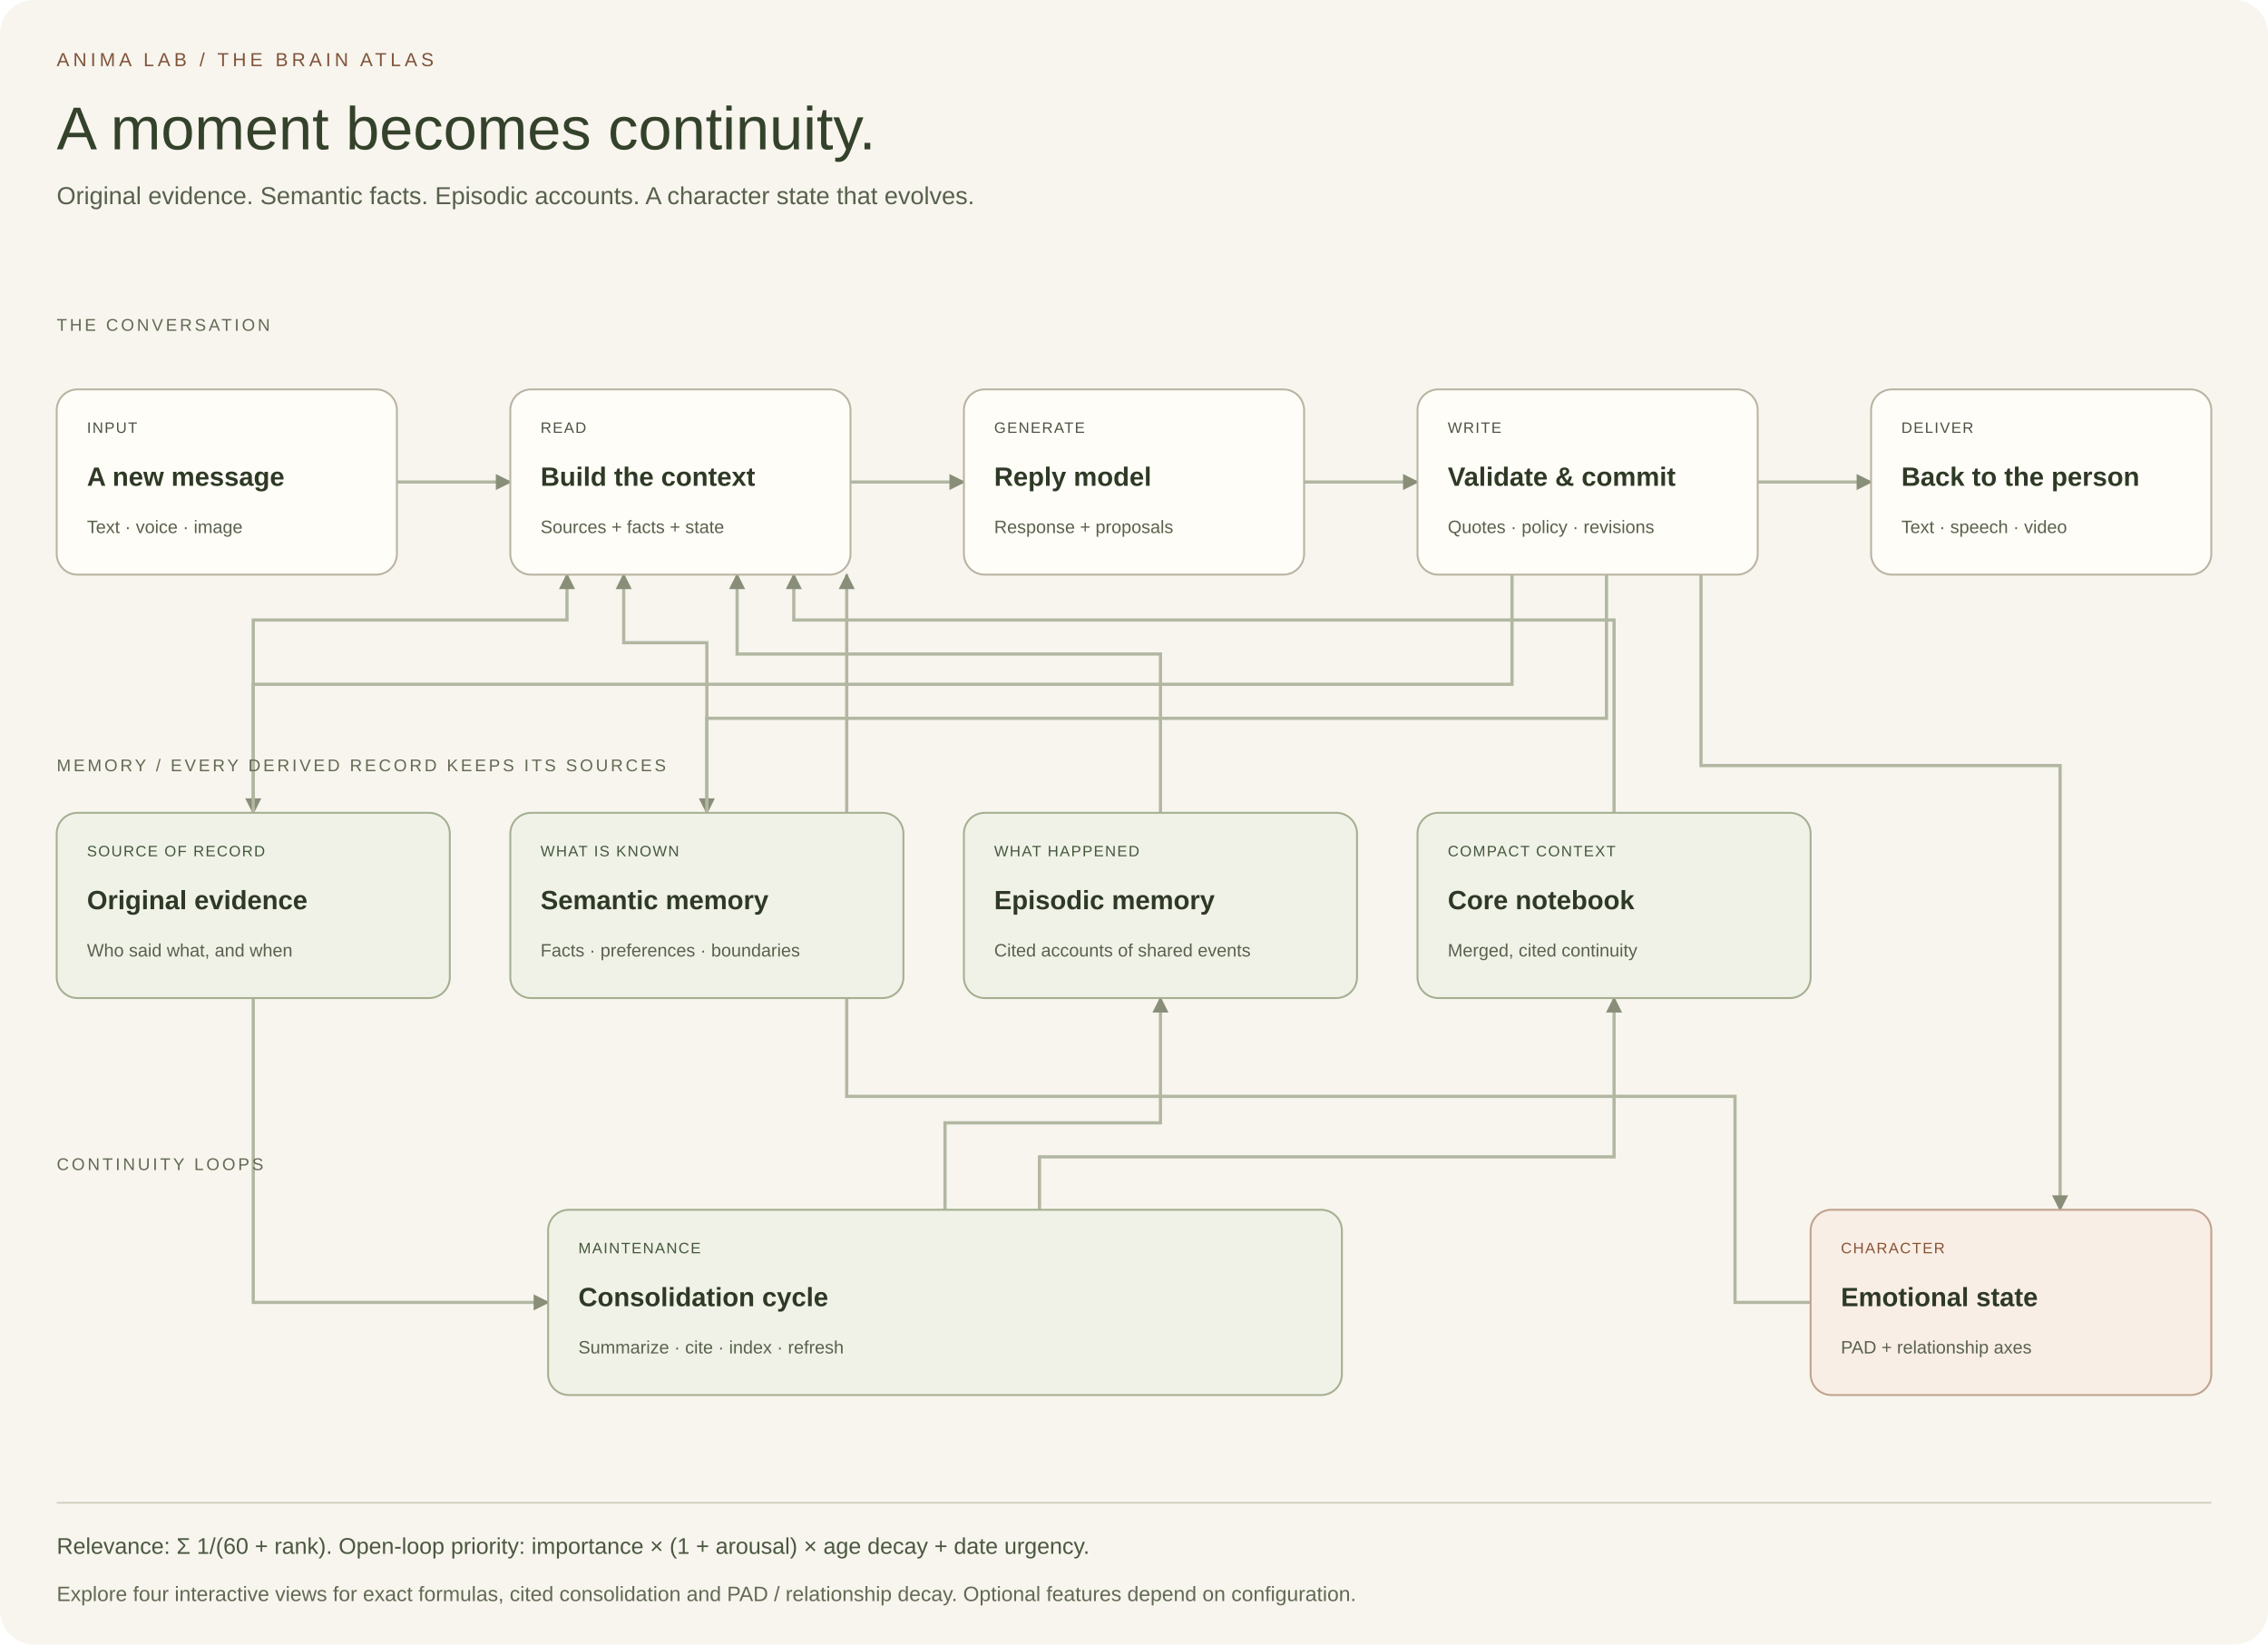
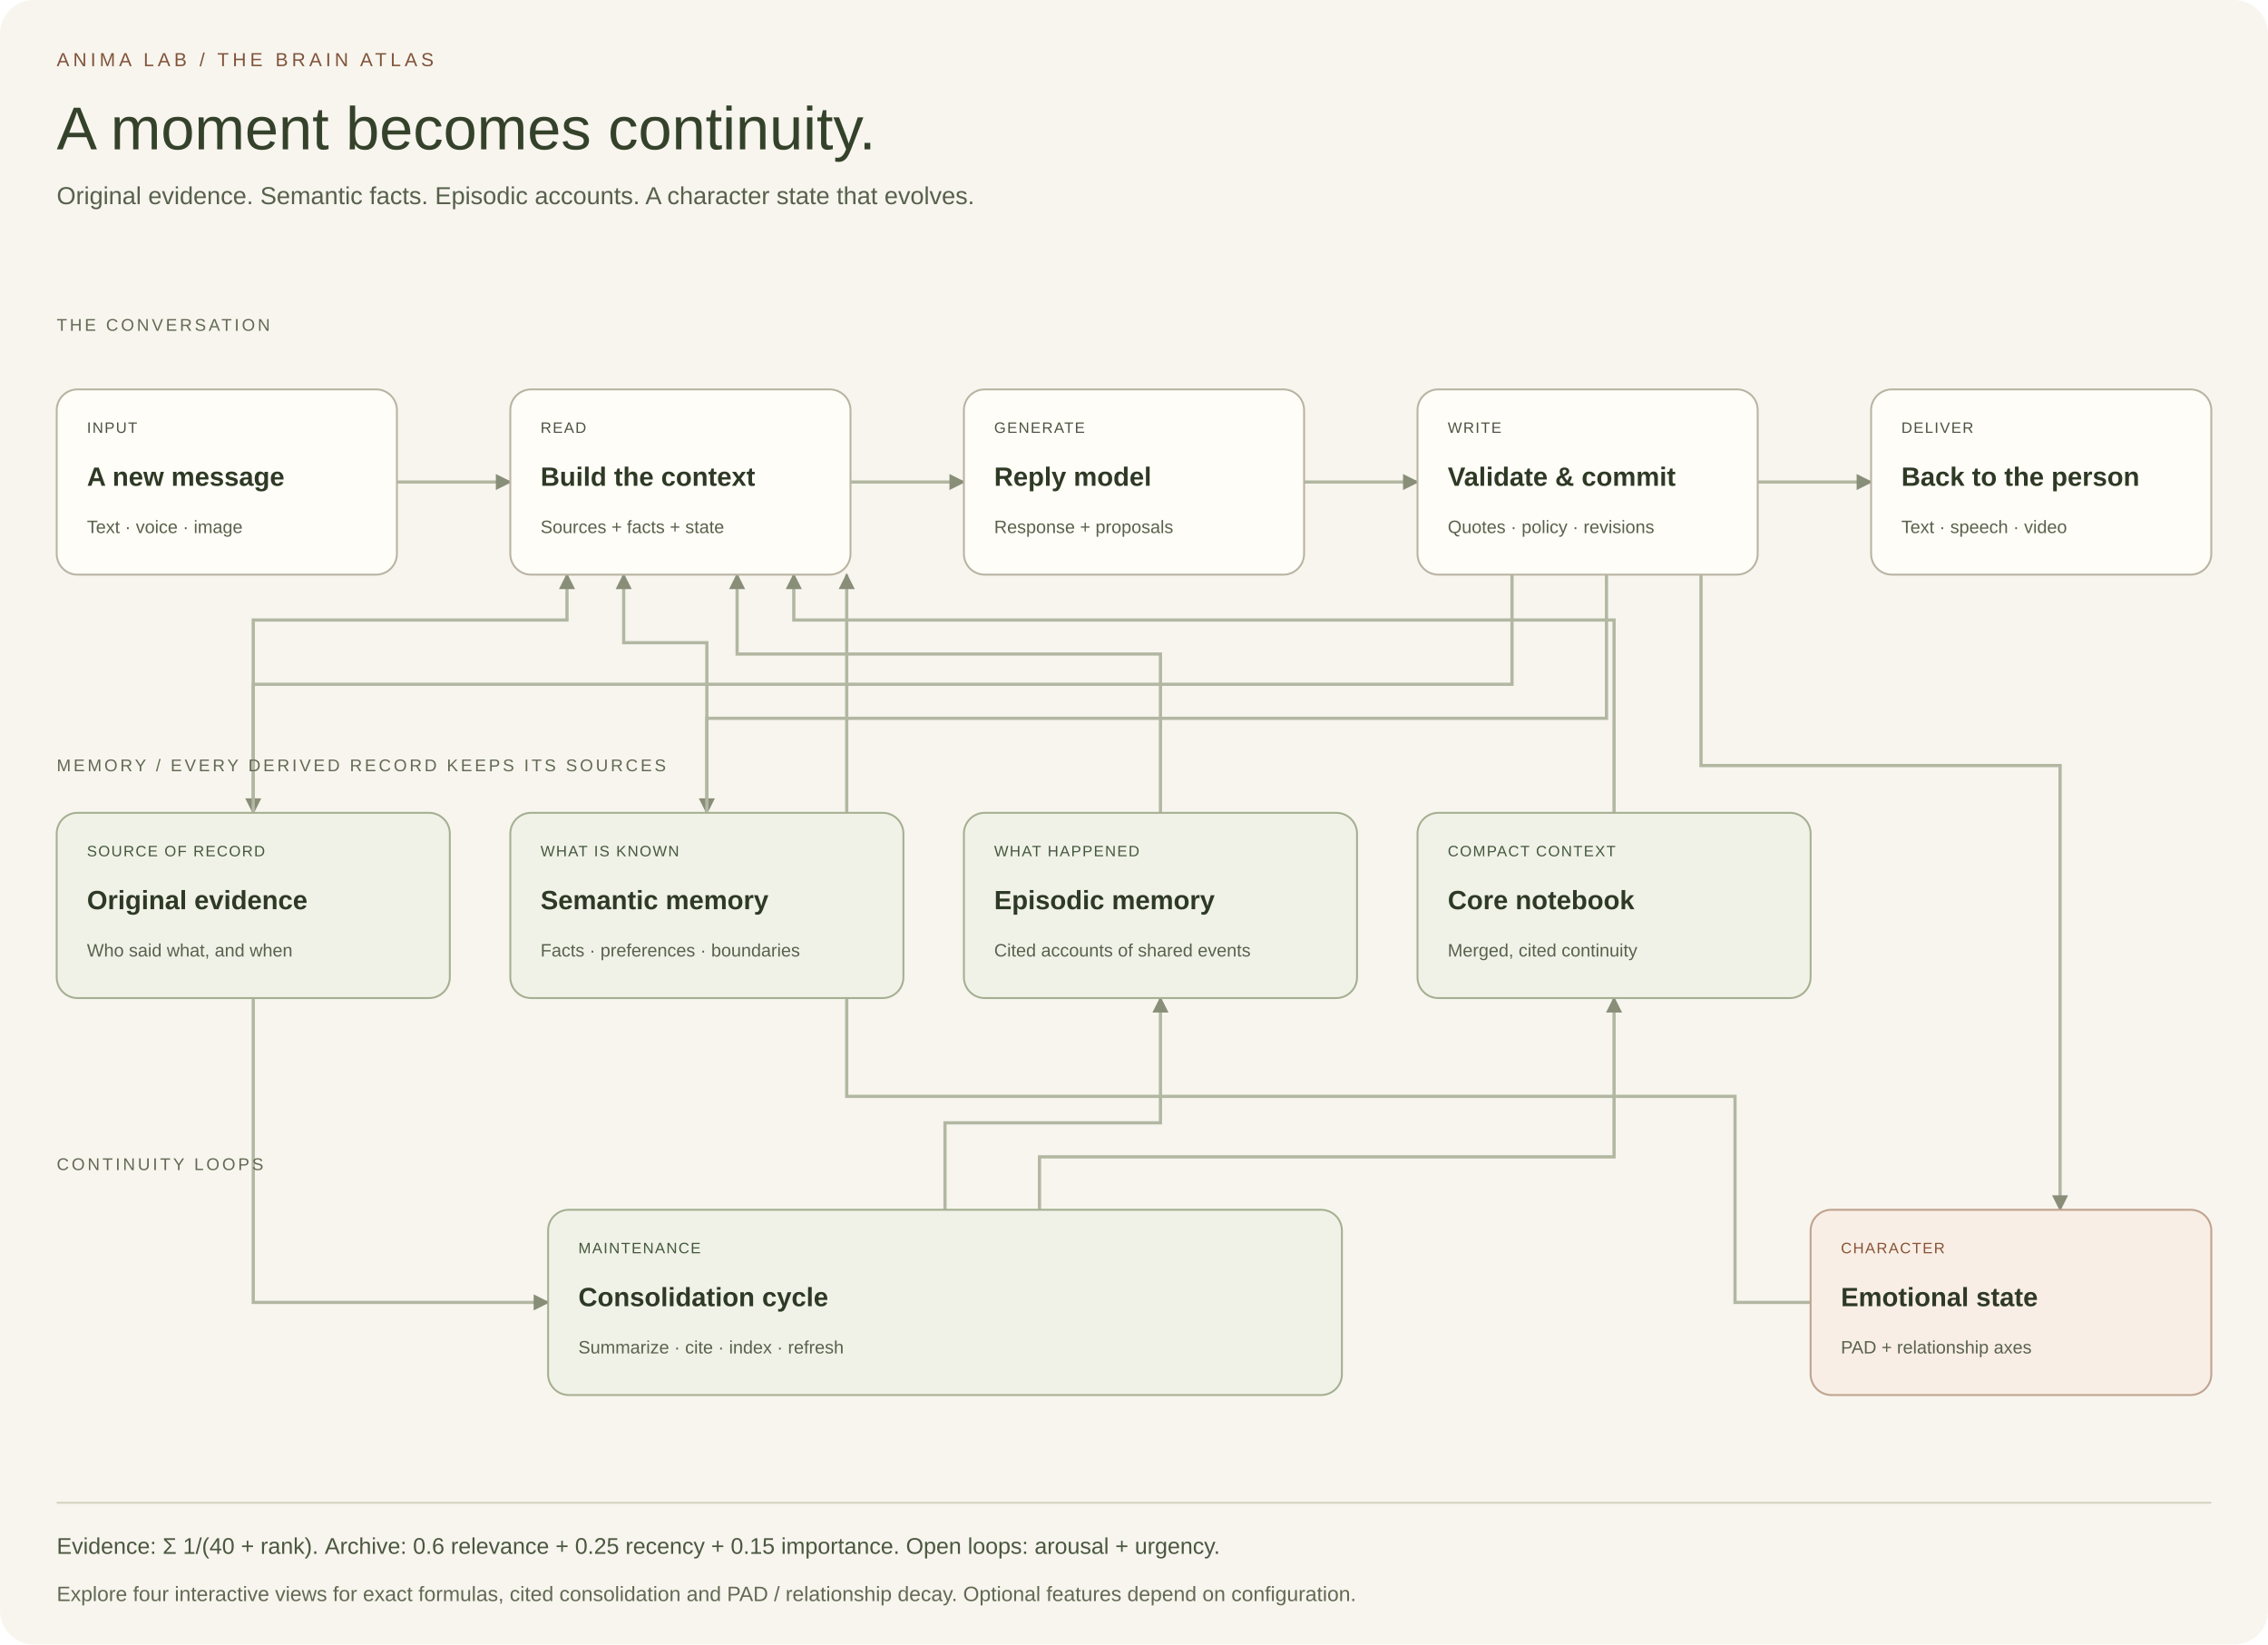
<svg xmlns="http://www.w3.org/2000/svg" width="1200" height="870" viewBox="0 0 1200 870" role="img" aria-labelledby="title desc" lang="en">
  <rect width="1200" height="870" rx="18" fill="#f7f5ee" />
  <style>text{font-family:Arial,"PingFang SC","Microsoft YaHei","Noto Sans CJK SC",sans-serif}.tag{font-size:8px;letter-spacing:.65px}.title{font-size:14px;font-weight:600;fill:#2e3926}.sub{font-size:9.5px;fill:#59614d}</style>
  <text x="30" y="35" font-size="10" letter-spacing="2" fill="#805239">ANIMA LAB / THE BRAIN ATLAS</text>
  <text x="30" y="79" font-size="32" fill="#35422b">A moment becomes continuity.</text>
  <text x="30" y="108" font-size="13" fill="#57604c">Original evidence. Semantic facts. Episodic accounts. A character state that evolves.</text>
  <defs>
    <marker id="arrow" viewBox="0 0 10 10" refX="9" refY="5" markerWidth="5" markerHeight="5" orient="auto">
      <path d="M0 0L10 5L0 10" fill="#898e79" />
    </marker>
  </defs>
  <g transform="translate(0,130)">
    <path d="M210 125H270" fill="none" stroke="#b2b7a2" stroke-width="1.7" marker-end="url(#arrow)" />
    <path d="M450 125H510" fill="none" stroke="#b2b7a2" stroke-width="1.7" marker-end="url(#arrow)" />
    <path d="M690 125H750" fill="none" stroke="#b2b7a2" stroke-width="1.7" marker-end="url(#arrow)" />
    <path d="M930 125H990" fill="none" stroke="#b2b7a2" stroke-width="1.7" marker-end="url(#arrow)" />
    <path d="M800 174V232H134V300" fill="none" stroke="#b2b7a2" stroke-width="1.7" marker-end="url(#arrow)" />
    <path d="M850 174V250H374V300" fill="none" stroke="#b2b7a2" stroke-width="1.7" marker-end="url(#arrow)" />
    <path d="M134 398V559H290" fill="none" stroke="#b2b7a2" stroke-width="1.7" marker-end="url(#arrow)" />
    <path d="M500 510V464H614V398" fill="none" stroke="#b2b7a2" stroke-width="1.7" marker-end="url(#arrow)" />
    <path d="M550 510V482H854V398" fill="none" stroke="#b2b7a2" stroke-width="1.7" marker-end="url(#arrow)" />
    <path d="M374 300V210H330V174" fill="none" stroke="#b2b7a2" stroke-width="1.7" marker-end="url(#arrow)" />
    <path d="M614 300V216H390V174" fill="none" stroke="#b2b7a2" stroke-width="1.7" marker-end="url(#arrow)" />
    <path d="M958 559H918V450H448V174" fill="none" stroke="#b2b7a2" stroke-width="1.7" marker-end="url(#arrow)" />
    <path d="M900 174V275H1090V510" fill="none" stroke="#b2b7a2" stroke-width="1.7" marker-end="url(#arrow)" />
    <path d="M134 300V198H300V174" fill="none" stroke="#b2b7a2" stroke-width="1.7" marker-end="url(#arrow)" />
    <path d="M854 300V198H420V174" fill="none" stroke="#b2b7a2" stroke-width="1.7" marker-end="url(#arrow)" />
    <rect x="30" y="76" width="180" height="98" rx="11" fill="#fffdf7" stroke="#b9b3a3" />
    <text x="46" y="99" class="tag" fill="#4c5343">INPUT</text>
    <text x="46" y="127" class="title" fill="#4c5343">A new message</text>
    <text x="46" y="152" class="sub" fill="#4c5343">Text · voice · image</text>
    <rect x="270" y="76" width="180" height="98" rx="11" fill="#fffdf7" stroke="#b9b3a3" />
    <text x="286" y="99" class="tag" fill="#4c5343">READ</text>
    <text x="286" y="127" class="title" fill="#4c5343">Build the context</text>
    <text x="286" y="152" class="sub" fill="#4c5343">Sources + facts + state</text>
    <rect x="510" y="76" width="180" height="98" rx="11" fill="#fffdf7" stroke="#b9b3a3" />
    <text x="526" y="99" class="tag" fill="#4c5343">GENERATE</text>
    <text x="526" y="127" class="title" fill="#4c5343">Reply model</text>
    <text x="526" y="152" class="sub" fill="#4c5343">Response + proposals</text>
    <rect x="750" y="76" width="180" height="98" rx="11" fill="#fffdf7" stroke="#b9b3a3" />
    <text x="766" y="99" class="tag" fill="#4c5343">WRITE</text>
    <text x="766" y="127" class="title" fill="#4c5343">Validate &amp; commit</text>
    <text x="766" y="152" class="sub" fill="#4c5343">Quotes · policy · revisions</text>
    <rect x="990" y="76" width="180" height="98" rx="11" fill="#fffdf7" stroke="#b9b3a3" />
    <text x="1006" y="99" class="tag" fill="#4c5343">DELIVER</text>
    <text x="1006" y="127" class="title" fill="#4c5343">Back to the person</text>
    <text x="1006" y="152" class="sub" fill="#4c5343">Text · speech · video</text>
    <rect x="30" y="300" width="208" height="98" rx="11" fill="#f0f2e8" stroke="#a5af91" />
    <text x="46" y="323" class="tag" fill="#44573c">SOURCE OF RECORD</text>
    <text x="46" y="351" class="title" fill="#44573c">Original evidence</text>
    <text x="46" y="376" class="sub" fill="#44573c">Who said what, and when</text>
    <rect x="270" y="300" width="208" height="98" rx="11" fill="#f0f2e8" stroke="#a5af91" />
    <text x="286" y="323" class="tag" fill="#44573c">WHAT IS KNOWN</text>
    <text x="286" y="351" class="title" fill="#44573c">Semantic memory</text>
    <text x="286" y="376" class="sub" fill="#44573c">Facts · preferences · boundaries</text>
    <rect x="510" y="300" width="208" height="98" rx="11" fill="#f0f2e8" stroke="#a5af91" />
    <text x="526" y="323" class="tag" fill="#44573c">WHAT HAPPENED</text>
    <text x="526" y="351" class="title" fill="#44573c">Episodic memory</text>
    <text x="526" y="376" class="sub" fill="#44573c">Cited accounts of shared events</text>
    <rect x="750" y="300" width="208" height="98" rx="11" fill="#f0f2e8" stroke="#a5af91" />
    <text x="766" y="323" class="tag" fill="#44573c">COMPACT CONTEXT</text>
    <text x="766" y="351" class="title" fill="#44573c">Core notebook</text>
    <text x="766" y="376" class="sub" fill="#44573c">Merged, cited continuity</text>
    <rect x="958" y="510" width="212" height="98" rx="11" fill="#f8eee5" stroke="#c0a28e" />
    <text x="974" y="533" class="tag" fill="#895335">CHARACTER</text>
    <text x="974" y="561" class="title" fill="#895335">Emotional state</text>
    <text x="974" y="586" class="sub" fill="#895335">PAD + relationship axes</text>
    <rect x="290" y="510" width="420" height="98" rx="11" fill="#f0f2e8" stroke="#a5af91" />
    <text x="306" y="533" class="tag" fill="#44573c">MAINTENANCE</text>
    <text x="306" y="561" class="title" fill="#44573c">Consolidation cycle</text>
    <text x="306" y="586" class="sub" fill="#44573c">Summarize · cite · index · refresh</text>
    <text x="30" y="45" font-size="9" letter-spacing="1.4" fill="#626953">THE CONVERSATION</text>
    <text x="30" y="278" font-size="9" letter-spacing="1.4" fill="#626953">MEMORY / EVERY DERIVED RECORD KEEPS ITS SOURCES</text>
    <text x="30" y="489" font-size="9" letter-spacing="1.4" fill="#626953">CONTINUITY LOOPS</text>
  </g>
  <path d="M30 795H1170" stroke="#d5d1c2" />
-   <text x="30" y="822" font-size="12" fill="#4b5740">Relevance: Σ 1/(60 + rank). Open-loop priority: importance × (1 + arousal) × age decay + date urgency.</text>
+   <text x="30" y="822" font-size="12" fill="#4b5740">Evidence: Σ 1/(40 + rank). Archive: 0.6 relevance + 0.25 recency + 0.15 importance. Open loops: arousal + urgency.</text>
  <text x="30" y="847" font-size="11" fill="#626953">Explore four interactive views for exact formulas, cited consolidation and PAD / relationship decay. Optional features depend on configuration.</text>
</svg>
